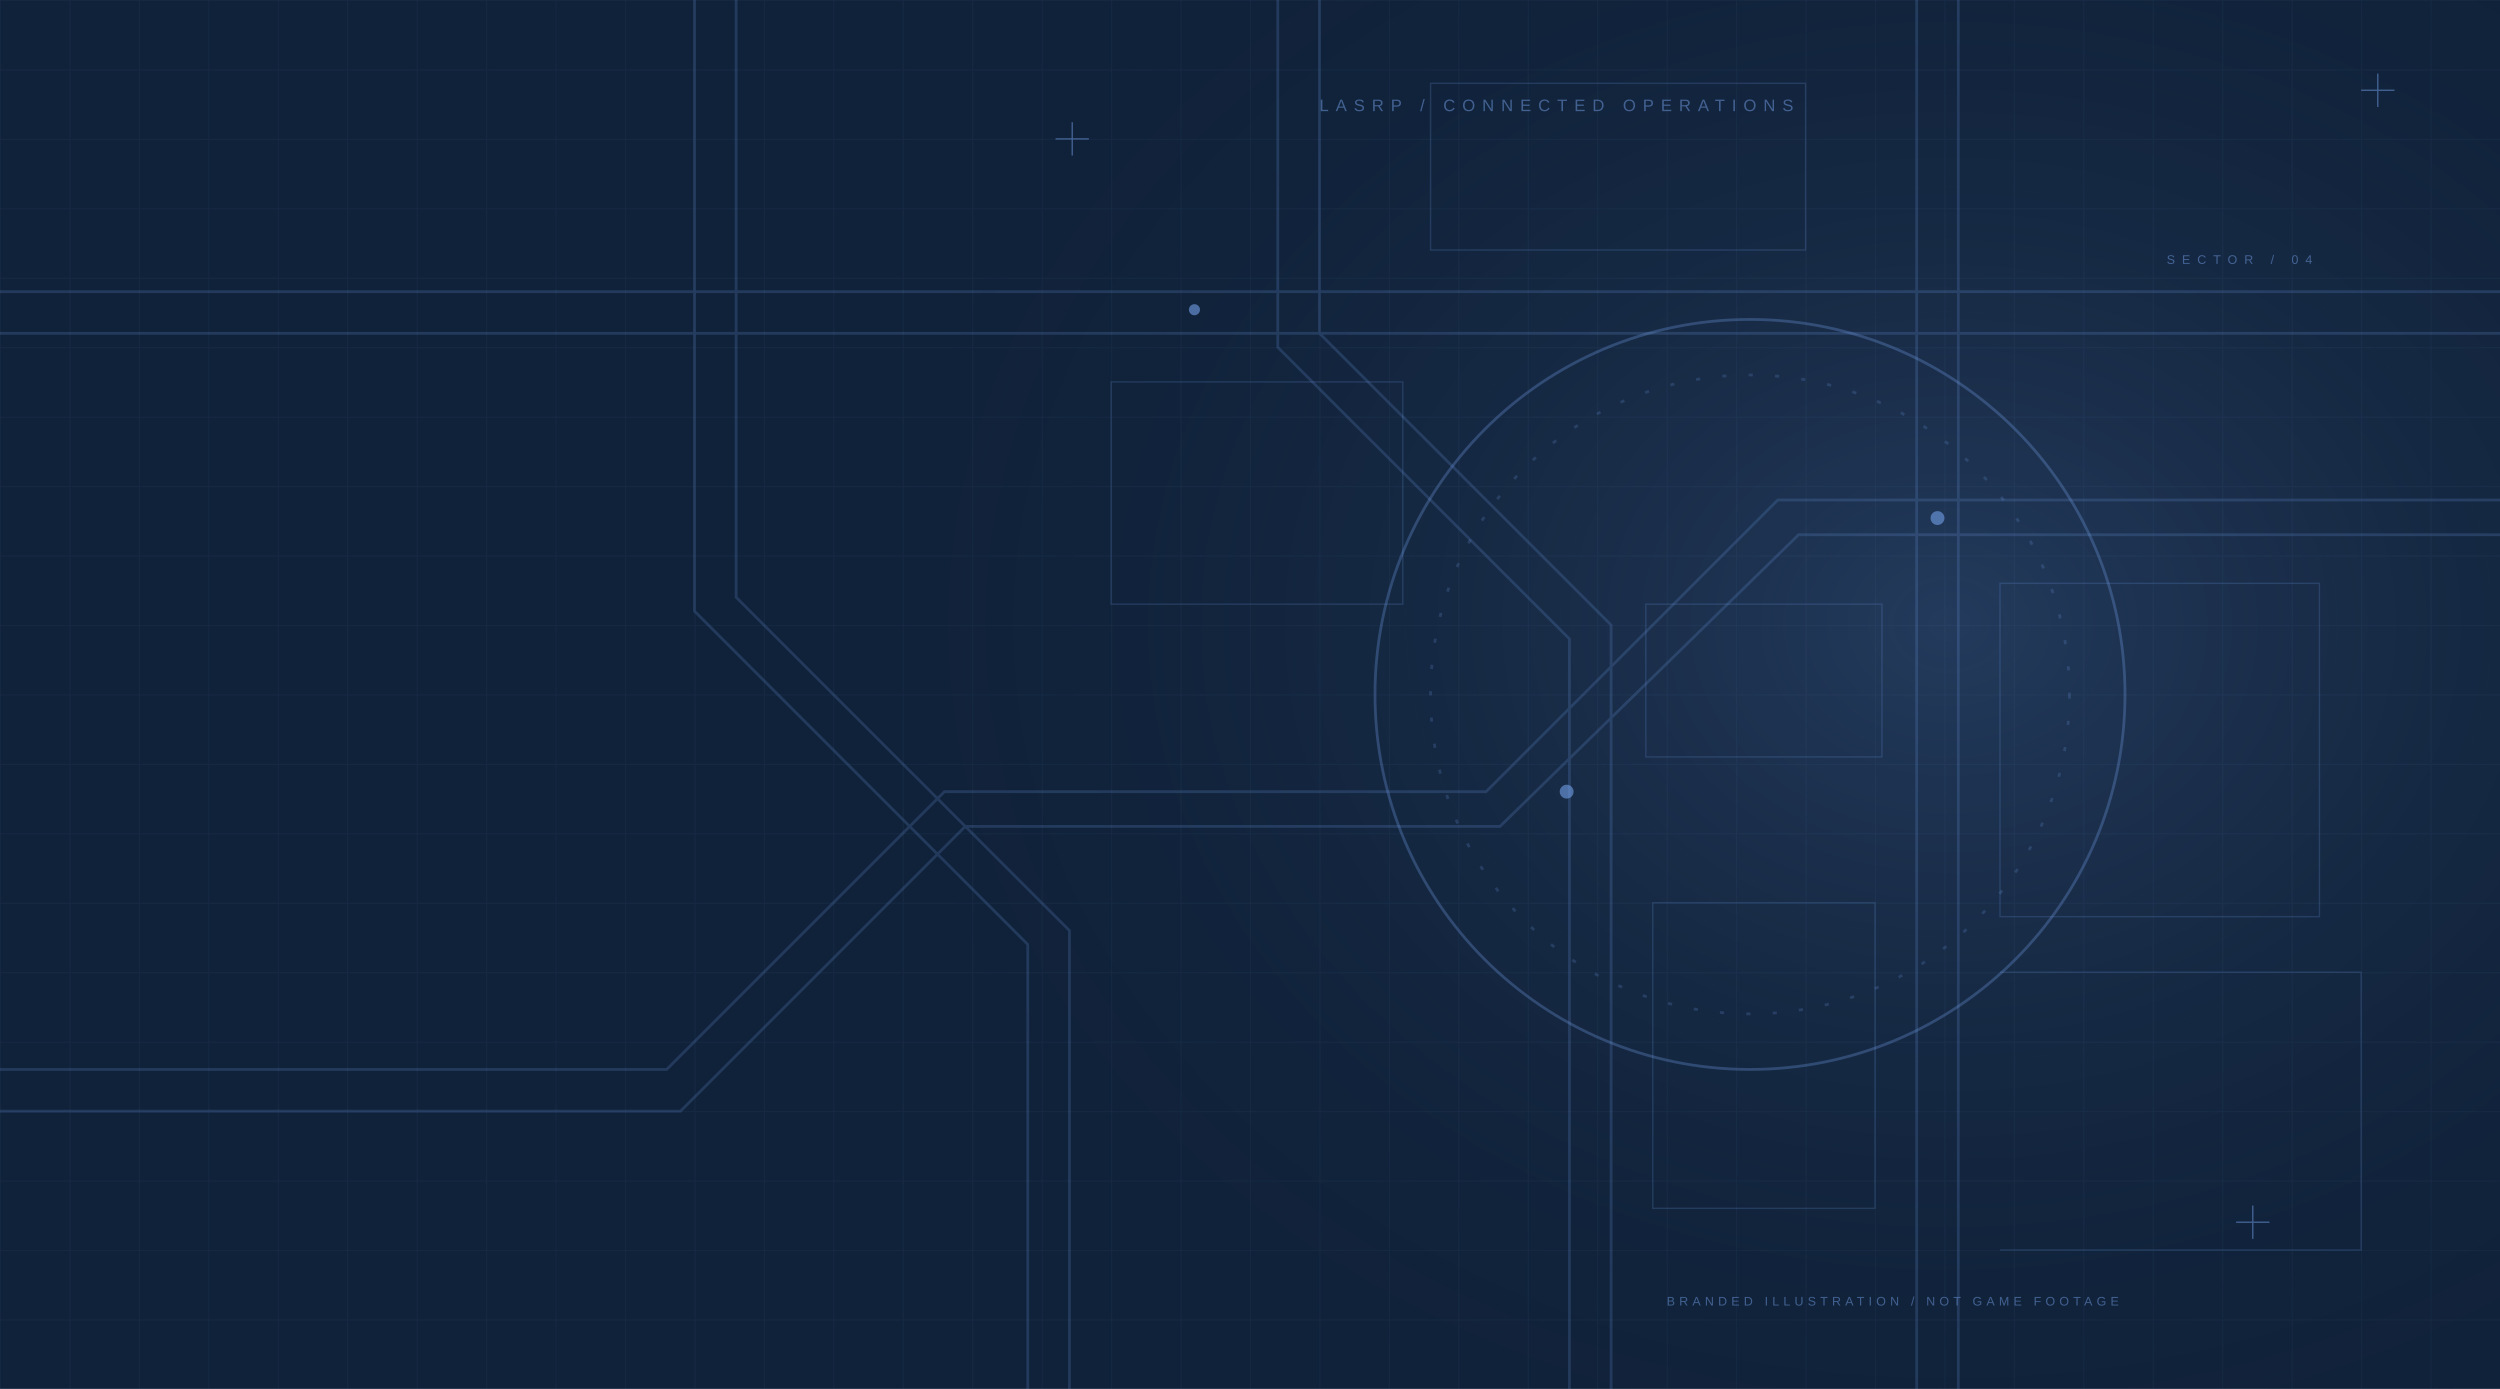
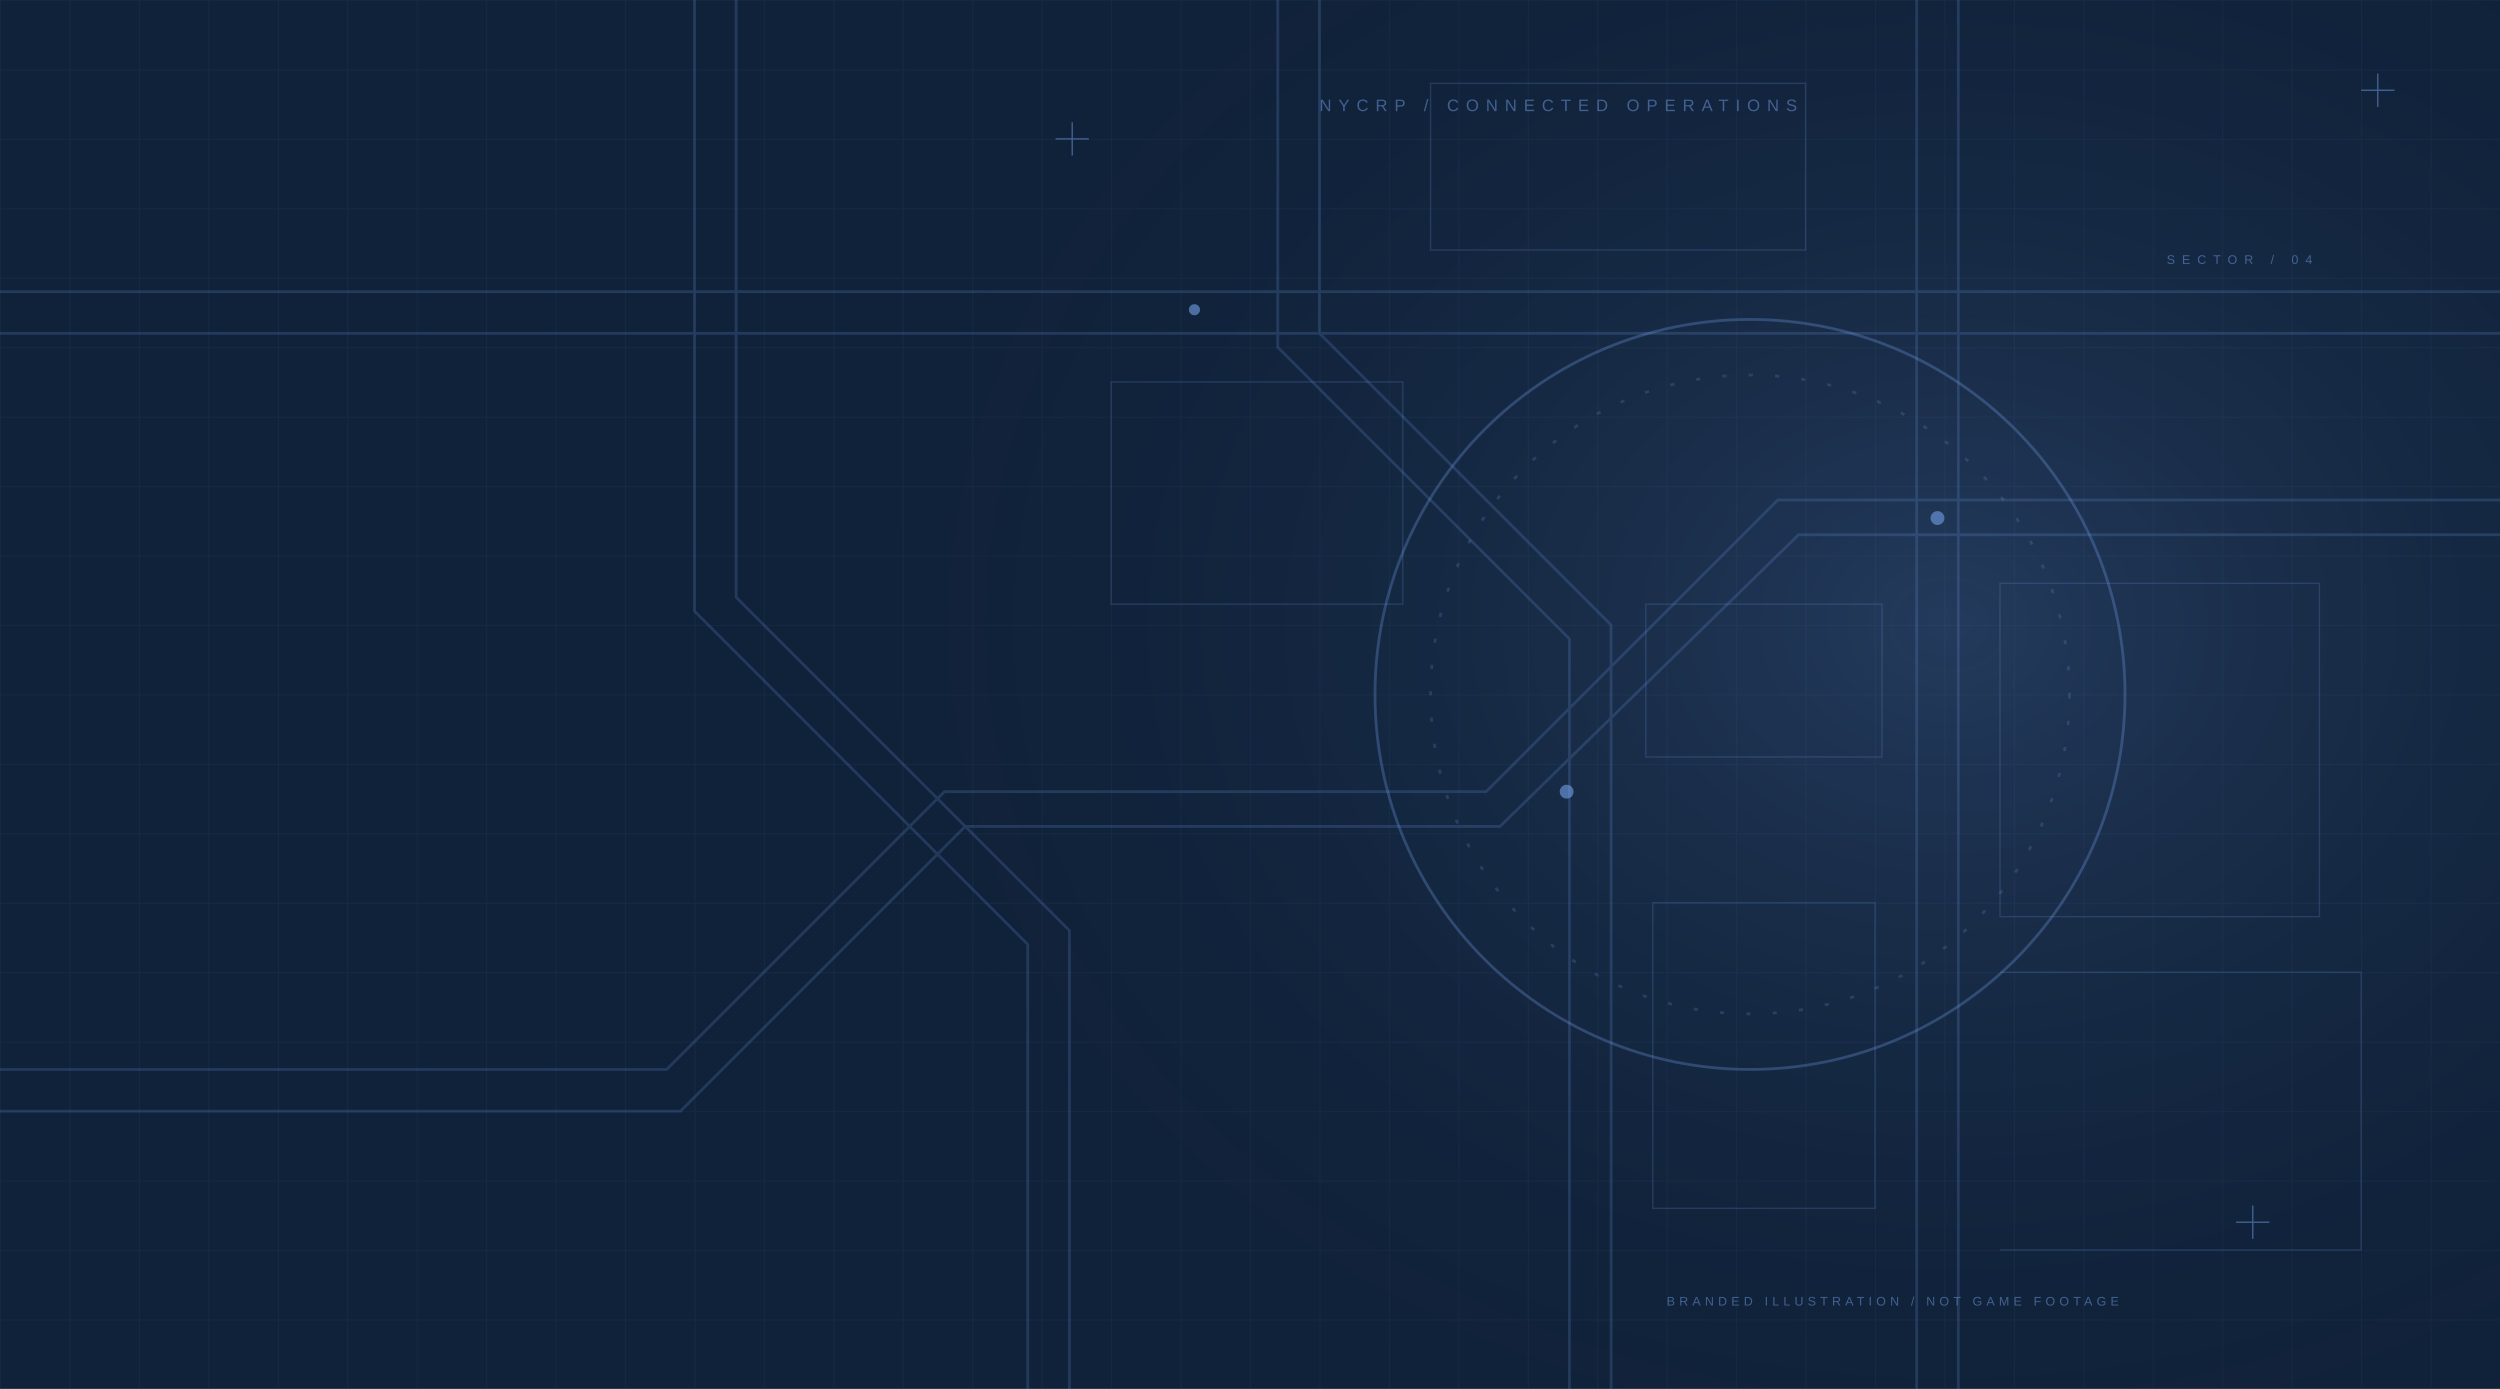
<svg xmlns="http://www.w3.org/2000/svg" width="1800" height="1000" viewBox="0 0 1800 1000">
  <defs>
    <pattern id="grid" width="50" height="50" patternUnits="userSpaceOnUse">
      <path d="M50 0H0V50" fill="none" stroke="#729ee6" stroke-opacity=".07" />
    </pattern>
    <radialGradient id="light">
      <stop stop-color="#729ee6" stop-opacity=".2" />
      <stop offset="1" stop-color="#0a1423" stop-opacity="0" />
    </radialGradient>
  </defs>
  <rect width="1800" height="1000" fill="#10223a" />
  <rect width="1800" height="1000" fill="url(#grid)" />
  <ellipse cx="1400" cy="450" rx="800" ry="650" fill="url(#light)" />
  <g fill="none" stroke="#729ee6" stroke-opacity=".2" stroke-width="2">
    <path d="M0 770L480 770 680 570 1070 570 1280 360 1800 360M0 800L490 800 695 595 1080 595 1295 385 1800 385M920 0V250L1130 460V1000M950 0V240L1160 450V1000M1380 0V1000M1410 0V1000M500 0V440L740 680V1000M530 0V430L770 670V1000M0 210H1800M0 240H1800" />
    <path d="M1030 60H1300V180H1030ZM1185 435H1355V545H1185ZM1440 420H1670V660H1440ZM800 275H1010V435H800ZM1190 650H1350V870H1190ZM1440 700H1700V900H1440" stroke-width="1" />
    <circle cx="1260" cy="500" r="230" stroke-dasharray="3 16" />
    <circle cx="1260" cy="500" r="270" stroke-opacity=".3" />
  </g>
  <g fill="#729ee6" fill-opacity=".6">
    <circle cx="1128" cy="570" r="5" />
    <circle cx="1395" cy="373" r="5" />
    <circle cx="860" cy="223" r="4" />
  </g>
  <g stroke="#729ee6" stroke-opacity=".5">
    <path d="M1700 65h24m-12-12v24M1610 880h24m-12-12v24M760 100h24m-12-12v24" />
  </g>
  <g font-family="Arial,sans-serif" font-size="12" letter-spacing="5" fill="#729ee6" fill-opacity=".5">
-     <text x="950" y="80">LASRP / CONNECTED OPERATIONS</text>
+     <text x="950" y="80">NYCRP / CONNECTED OPERATIONS</text>
    <text x="1200" y="940" font-size="9" letter-spacing="3">BRANDED ILLUSTRATION / NOT GAME FOOTAGE</text>
    <text x="1560" y="190" font-size="9">SECTOR / 04</text>
  </g>
</svg>
